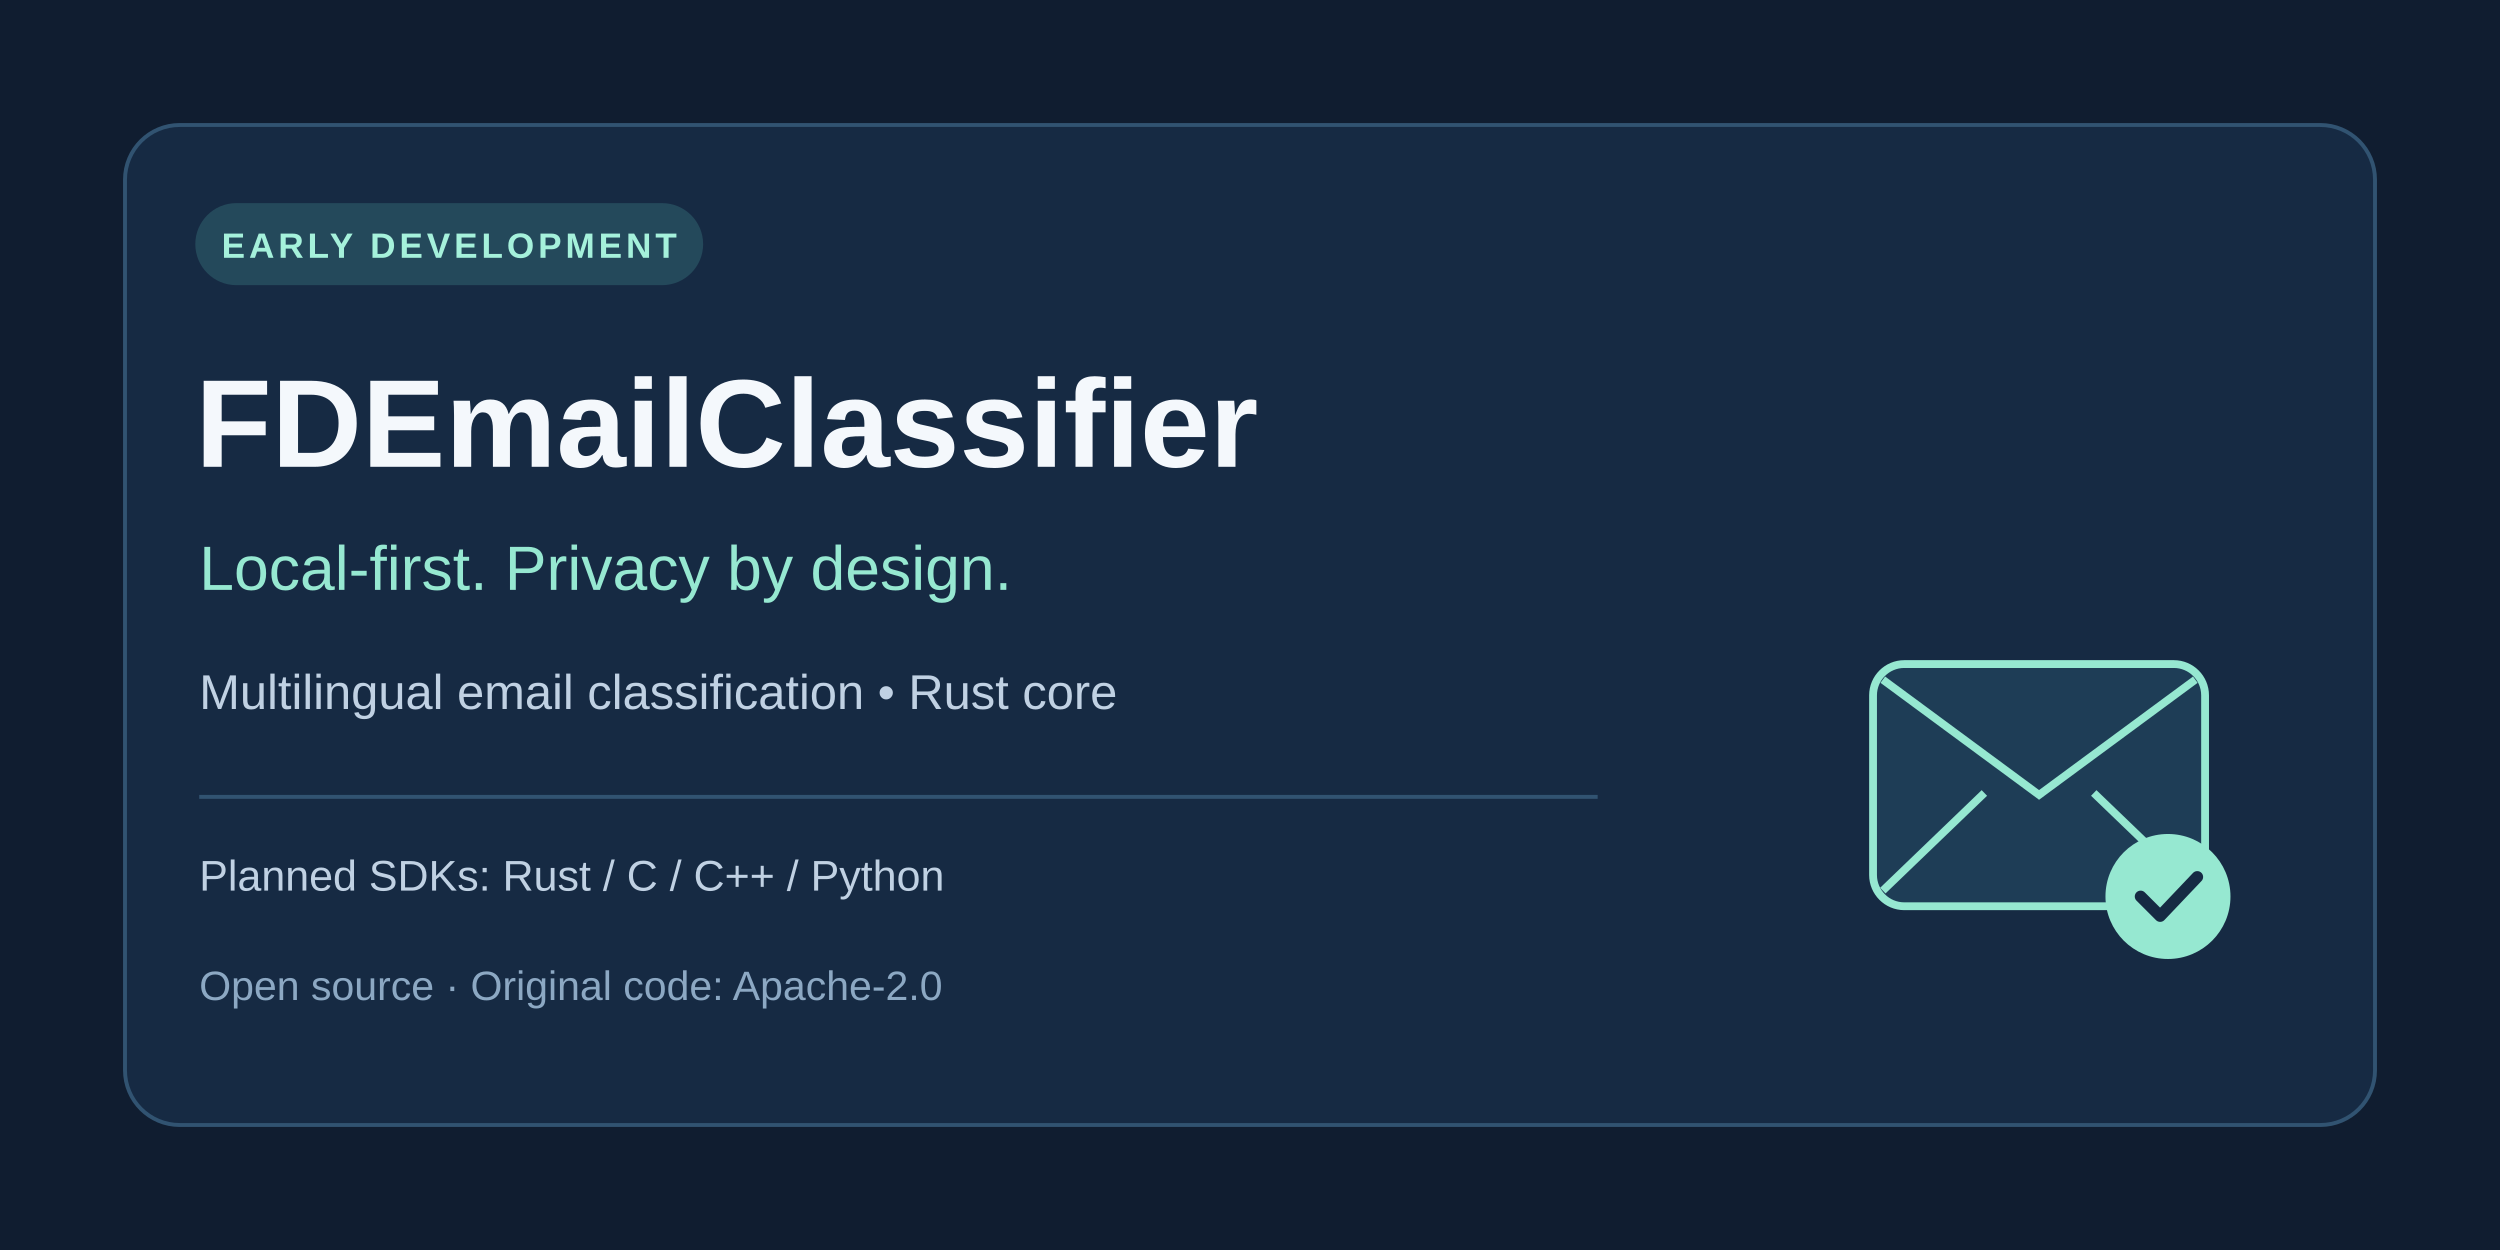
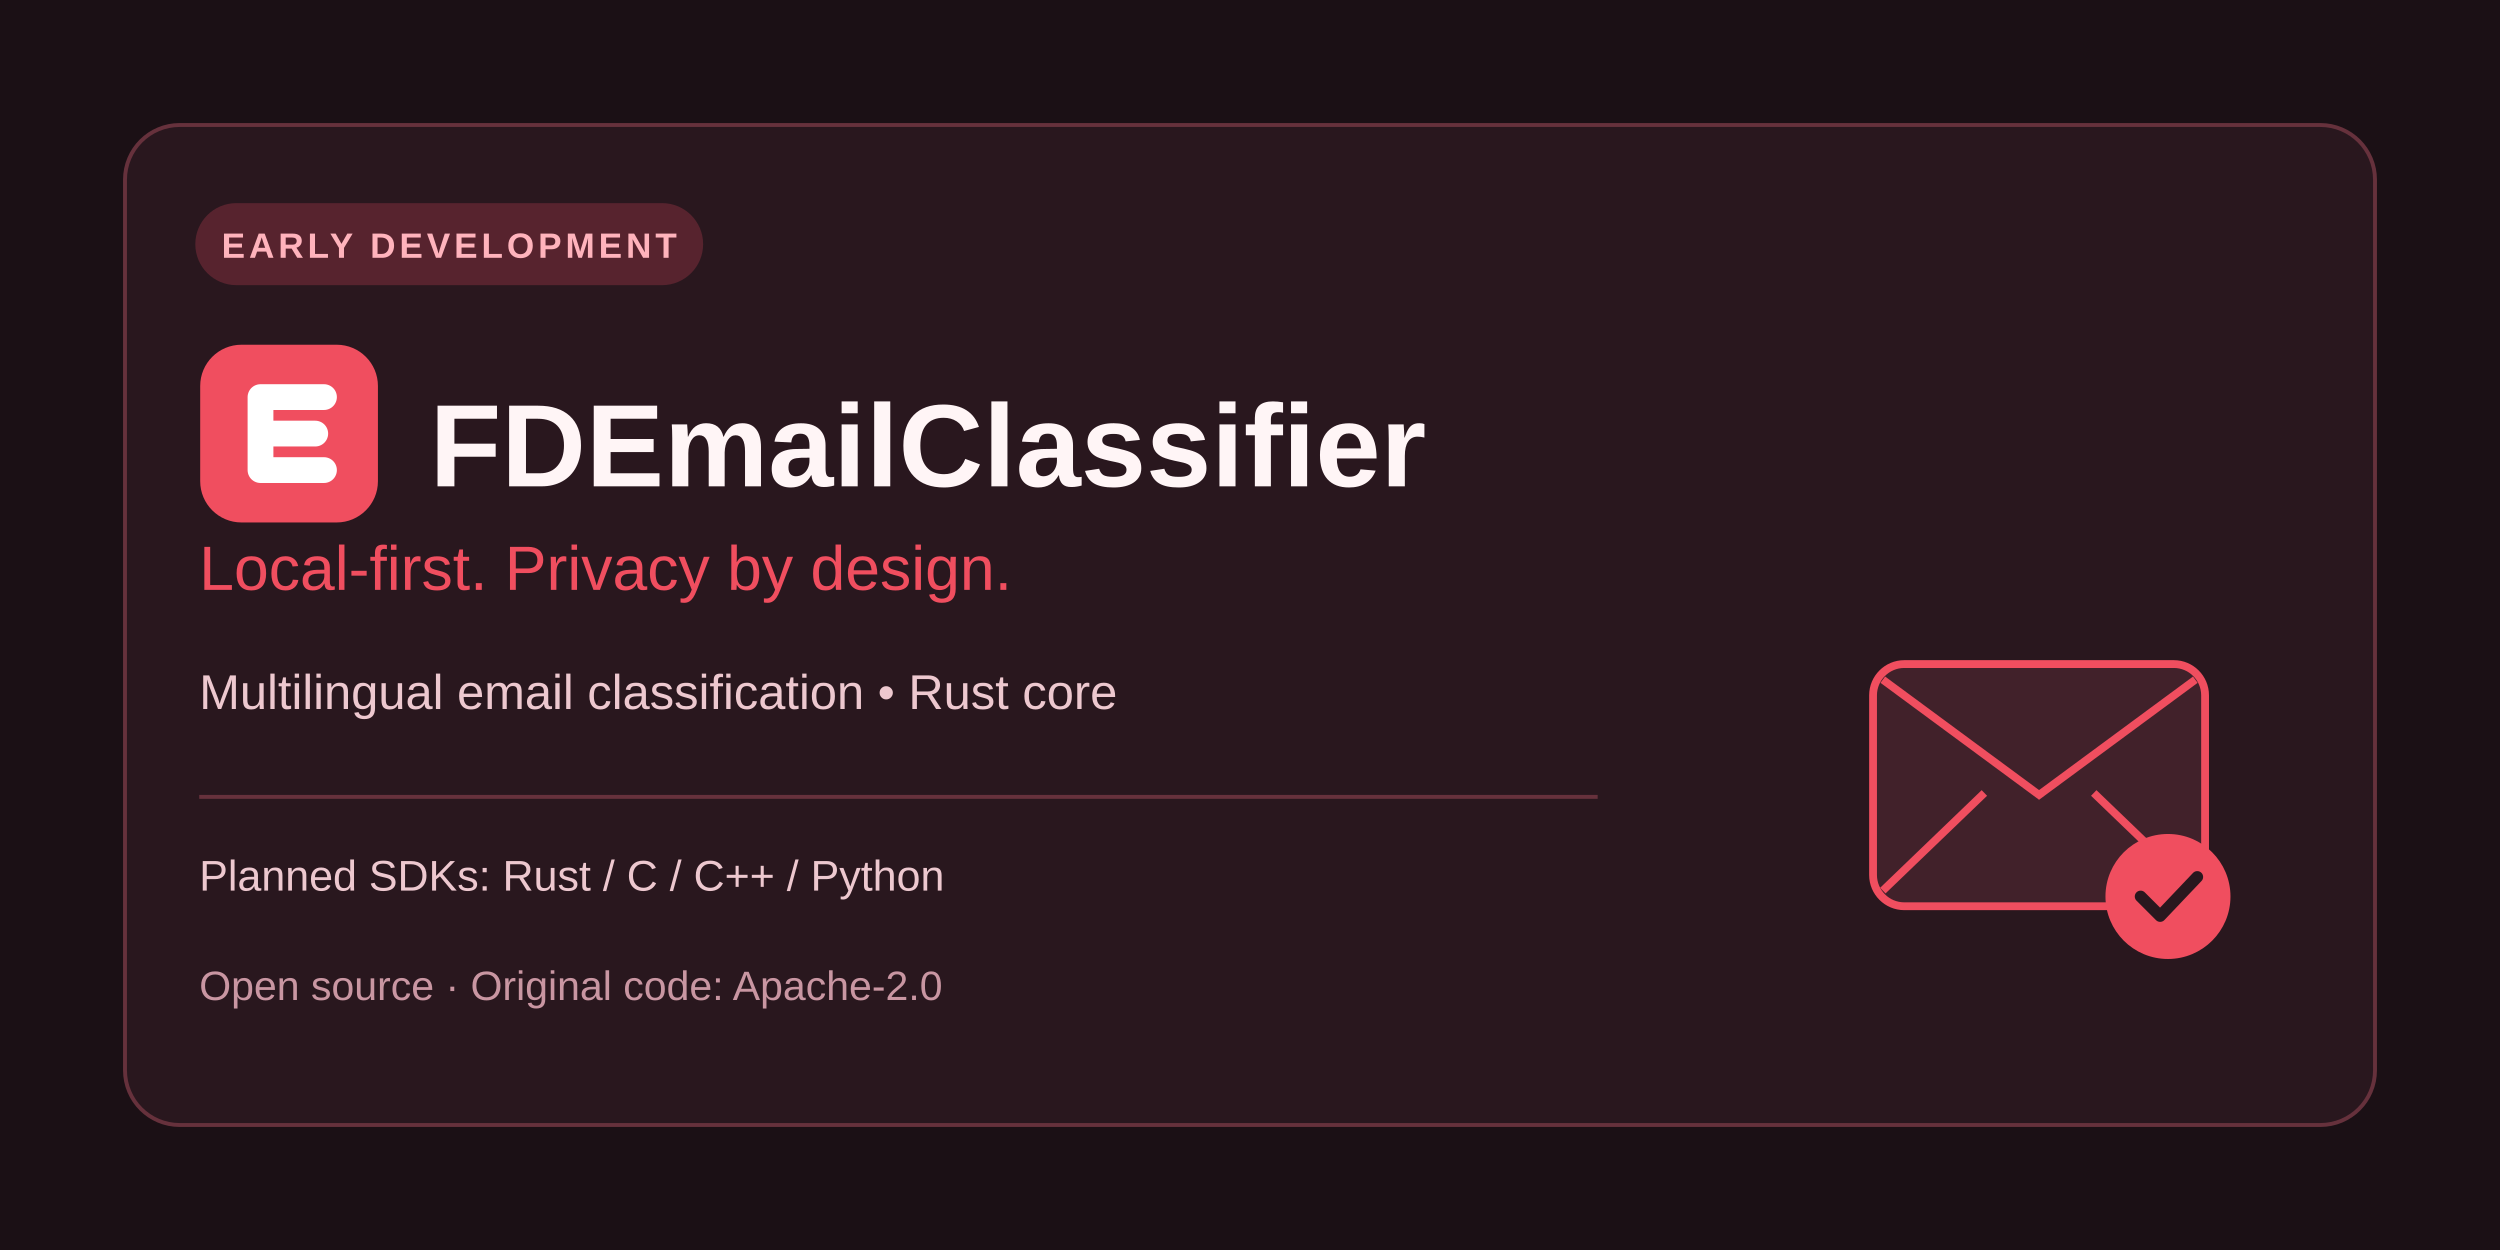
<svg xmlns="http://www.w3.org/2000/svg" width="1280" height="640" viewBox="0 0 1280 640" role="img" aria-labelledby="title desc">
-   <rect width="1280" height="640" fill="#101d30" />
-   <rect x="64" y="64" width="1152" height="512" rx="28" fill="#162a43" stroke="#315371" stroke-width="2" />
-   <rect x="100" y="104" width="260" height="42" rx="21" fill="#24495b" />
-   <text x="230" y="132" text-anchor="middle" fill="#a5f1db" font-family="Arial, sans-serif" font-size="18" font-weight="bold" letter-spacing="2">EARLY DEVELOPMENT</text>
-   <text x="100" y="239" fill="#f4f8fc" font-family="Arial, sans-serif" font-size="64" font-weight="bold">FDEmailClassifier</text>
-   <text x="102" y="302" fill="#96e8d1" font-family="Arial, sans-serif" font-size="32">Local-first. Privacy by design.</text>
-   <text x="102" y="363" fill="#c0d1e3" font-family="Arial, sans-serif" font-size="25">Multilingual email classification • Rust core</text>
-   <path d="M102 408H818" stroke="#315371" stroke-width="2" />
-   <text x="102" y="456" fill="#c0d1e3" font-family="Arial, sans-serif" font-size="22">Planned SDKs: Rust / C / C++ / Python</text>
-   <text x="102" y="512" fill="#8ca8c3" font-family="Arial, sans-serif" font-size="21">Open source · Original code: Apache-2.0</text>
+   <rect width="1280" height="640" fill="#1B1015" />
+   <rect x="64" y="64" width="1152" height="512" rx="28" fill="#29171E" stroke="#66313C" stroke-width="2" />
+   <rect x="100" y="104" width="260" height="42" rx="21" fill="#57232E" />
+   <text x="230" y="132" text-anchor="middle" fill="#FFB3BC" font-family="Arial, sans-serif" font-size="18" font-weight="bold" letter-spacing="2">EARLY DEVELOPMENT</text>
+   <g transform="translate(96 170) scale(0.203125)" aria-label="Official red E logo">
+     <rect x="32" y="32" width="448" height="448" rx="104" fill="#F04E5F" />
+     <path d="M184 164 V348 M184 164 H344 M184 256 H322 M184 348 H344" fill="none" stroke="#FFFFFF" stroke-width="65" stroke-linecap="round" stroke-linejoin="round" />
+   </g>
+   <text x="220" y="249" fill="#FFF5F6" font-family="Arial, sans-serif" font-size="60" font-weight="bold">FDEmailClassifier</text>
+   <text x="102" y="302" fill="#F04E5F" font-family="Arial, sans-serif" font-size="32">Local-first. Privacy by design.</text>
+   <text x="102" y="363" fill="#EDC8CF" font-family="Arial, sans-serif" font-size="25">Multilingual email classification • Rust core</text>
+   <path d="M102 408H818" stroke="#66313C" stroke-width="2" />
+   <text x="102" y="456" fill="#EDC8CF" font-family="Arial, sans-serif" font-size="22">Planned SDKs: Rust / C / C++ / Python</text>
+   <text x="102" y="512" fill="#C996A2" font-family="Arial, sans-serif" font-size="21">Open source · Original code: Apache-2.0</text>
  <g transform="translate(959 340)">
-     <rect width="170" height="124" rx="16" fill="#1e3d56" stroke="#96e8d1" stroke-width="4" />
-     <path d="M5 8L85 67L165 8M5 116L57 66M165 116L113 66" fill="none" stroke="#96e8d1" stroke-width="4" />
-     <circle cx="151" cy="119" r="32" fill="#96e8d1" />
-     <path d="M137 119L147 129L166 109" fill="none" stroke="#162a43" stroke-width="6" stroke-linecap="round" stroke-linejoin="round" />
+     <rect width="170" height="124" rx="16" fill="#41212A" stroke="#F04E5F" stroke-width="4" />
+     <path d="M5 8L85 67L165 8M5 116L57 66M165 116L113 66" fill="none" stroke="#F04E5F" stroke-width="4" />
+     <circle cx="151" cy="119" r="32" fill="#F04E5F" />
+     <path d="M137 119L147 129L166 109" fill="none" stroke="#29171E" stroke-width="6" stroke-linecap="round" stroke-linejoin="round" />
  </g>
</svg>
